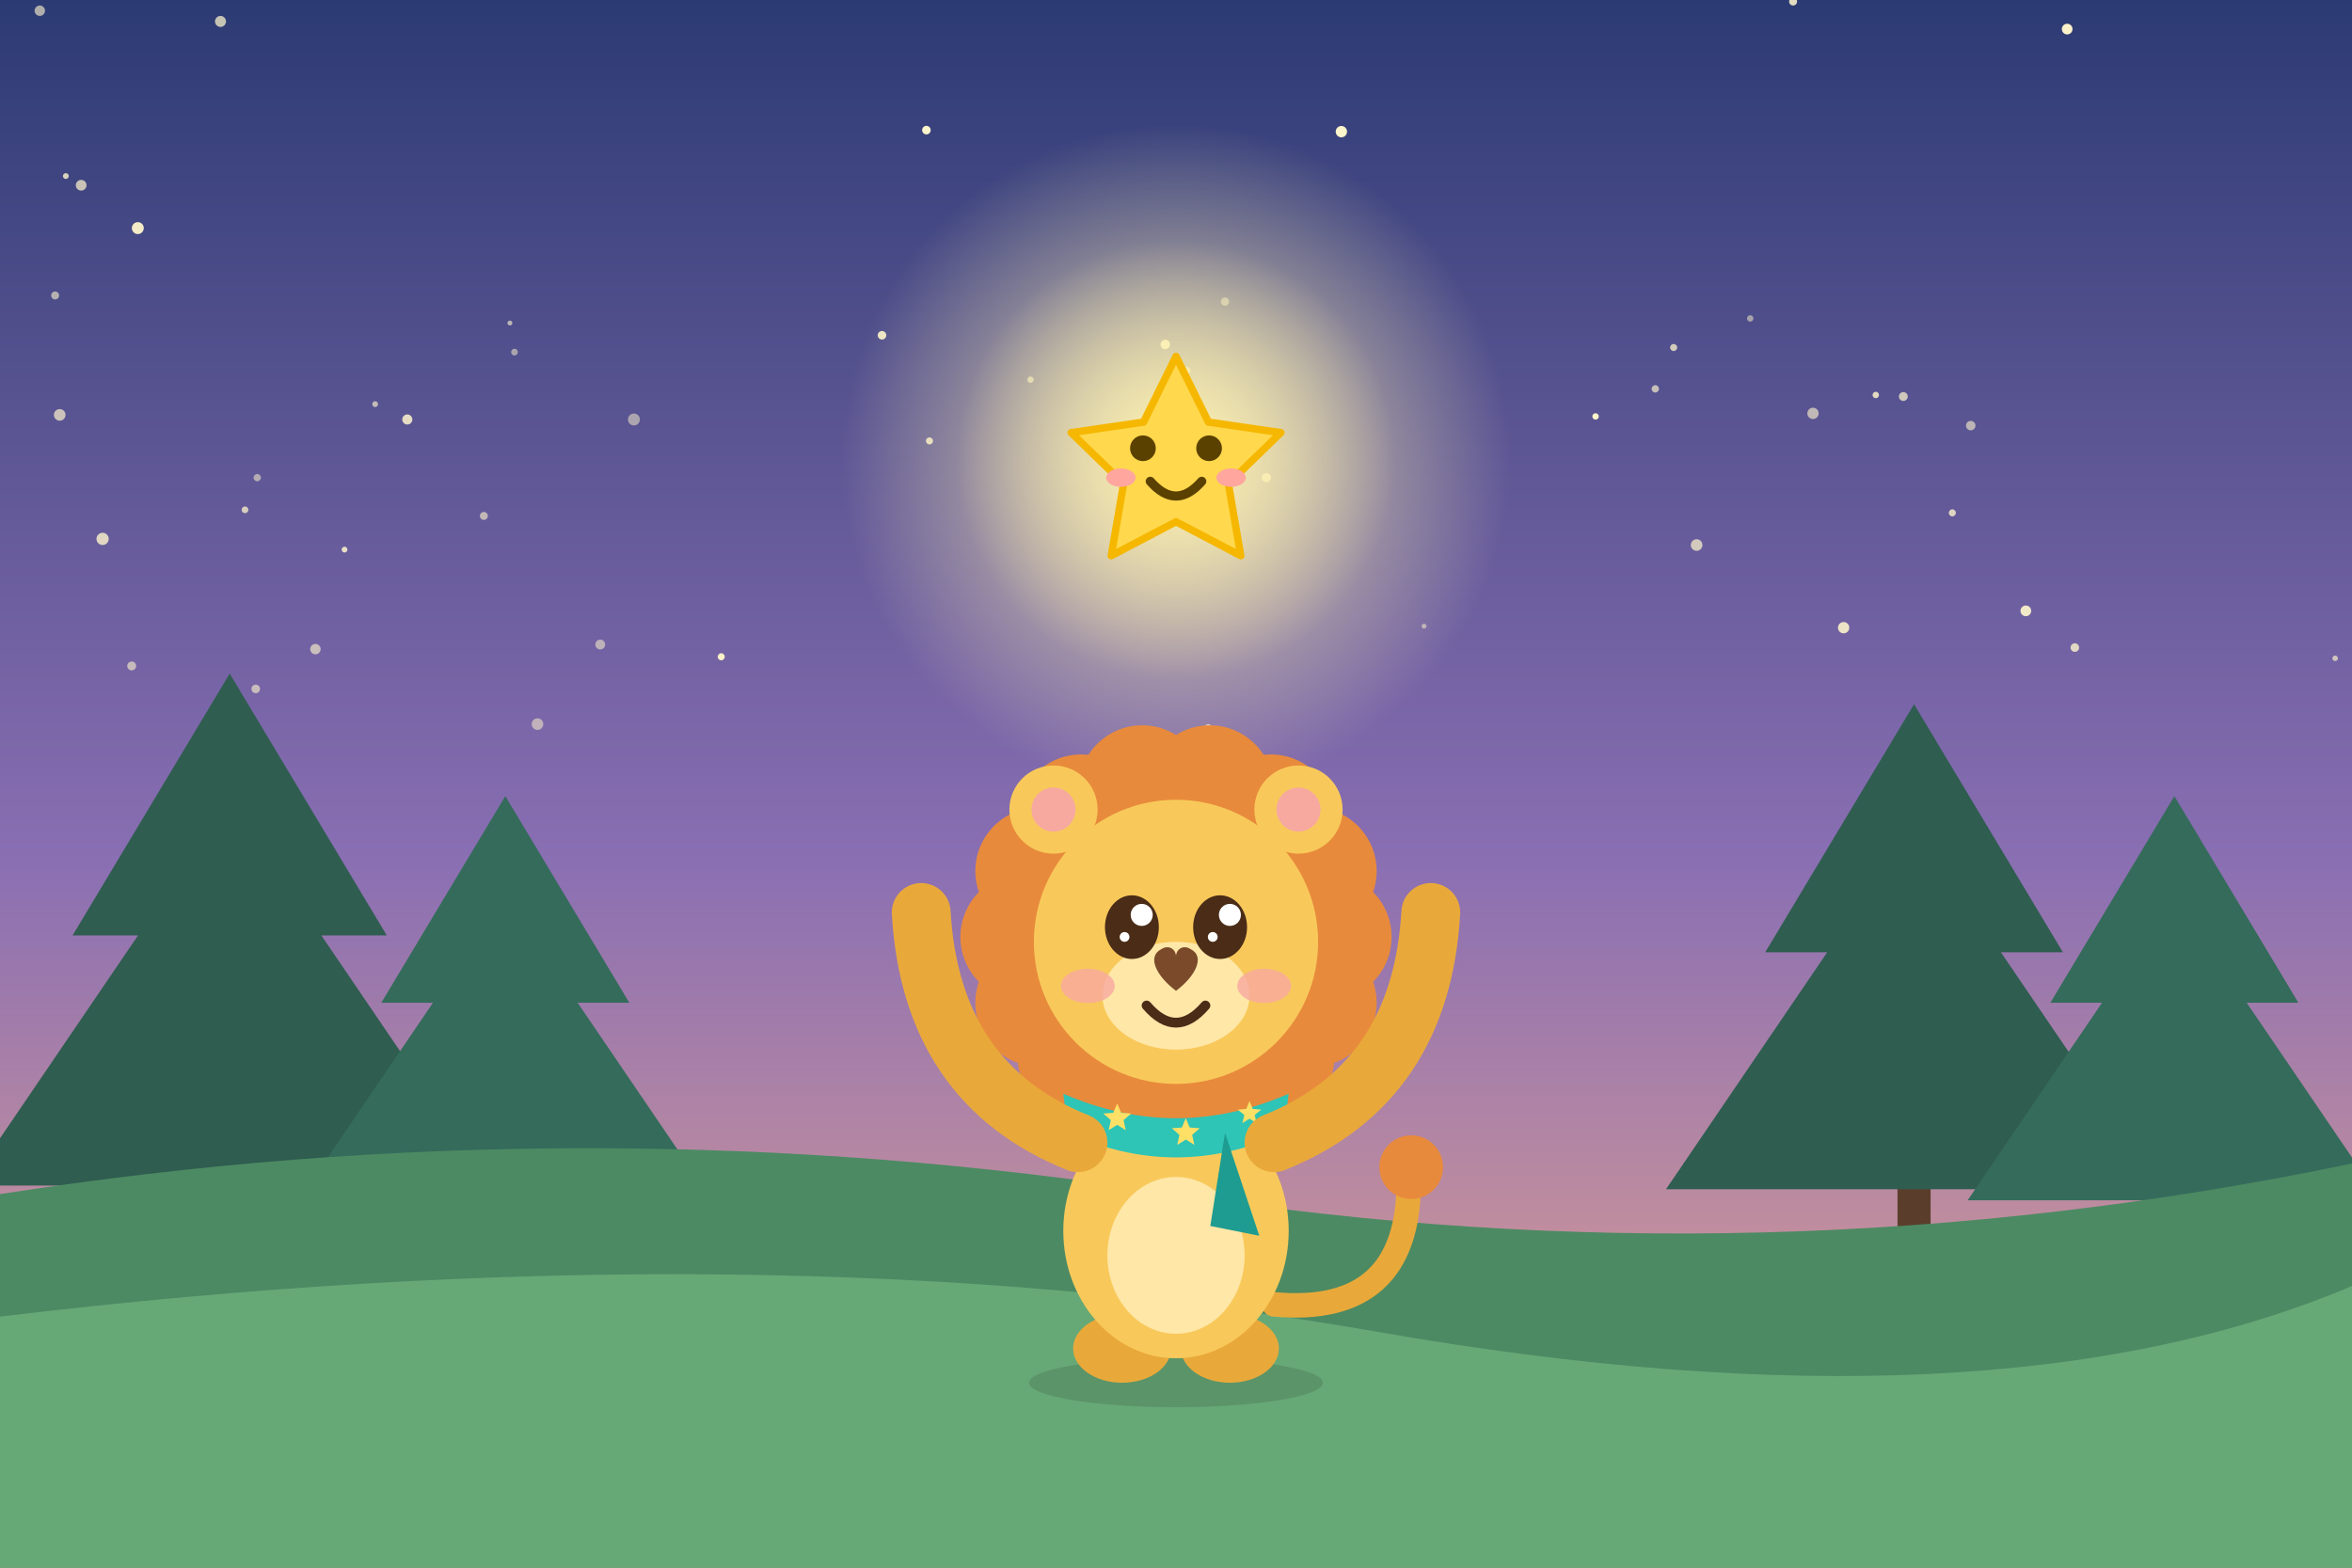
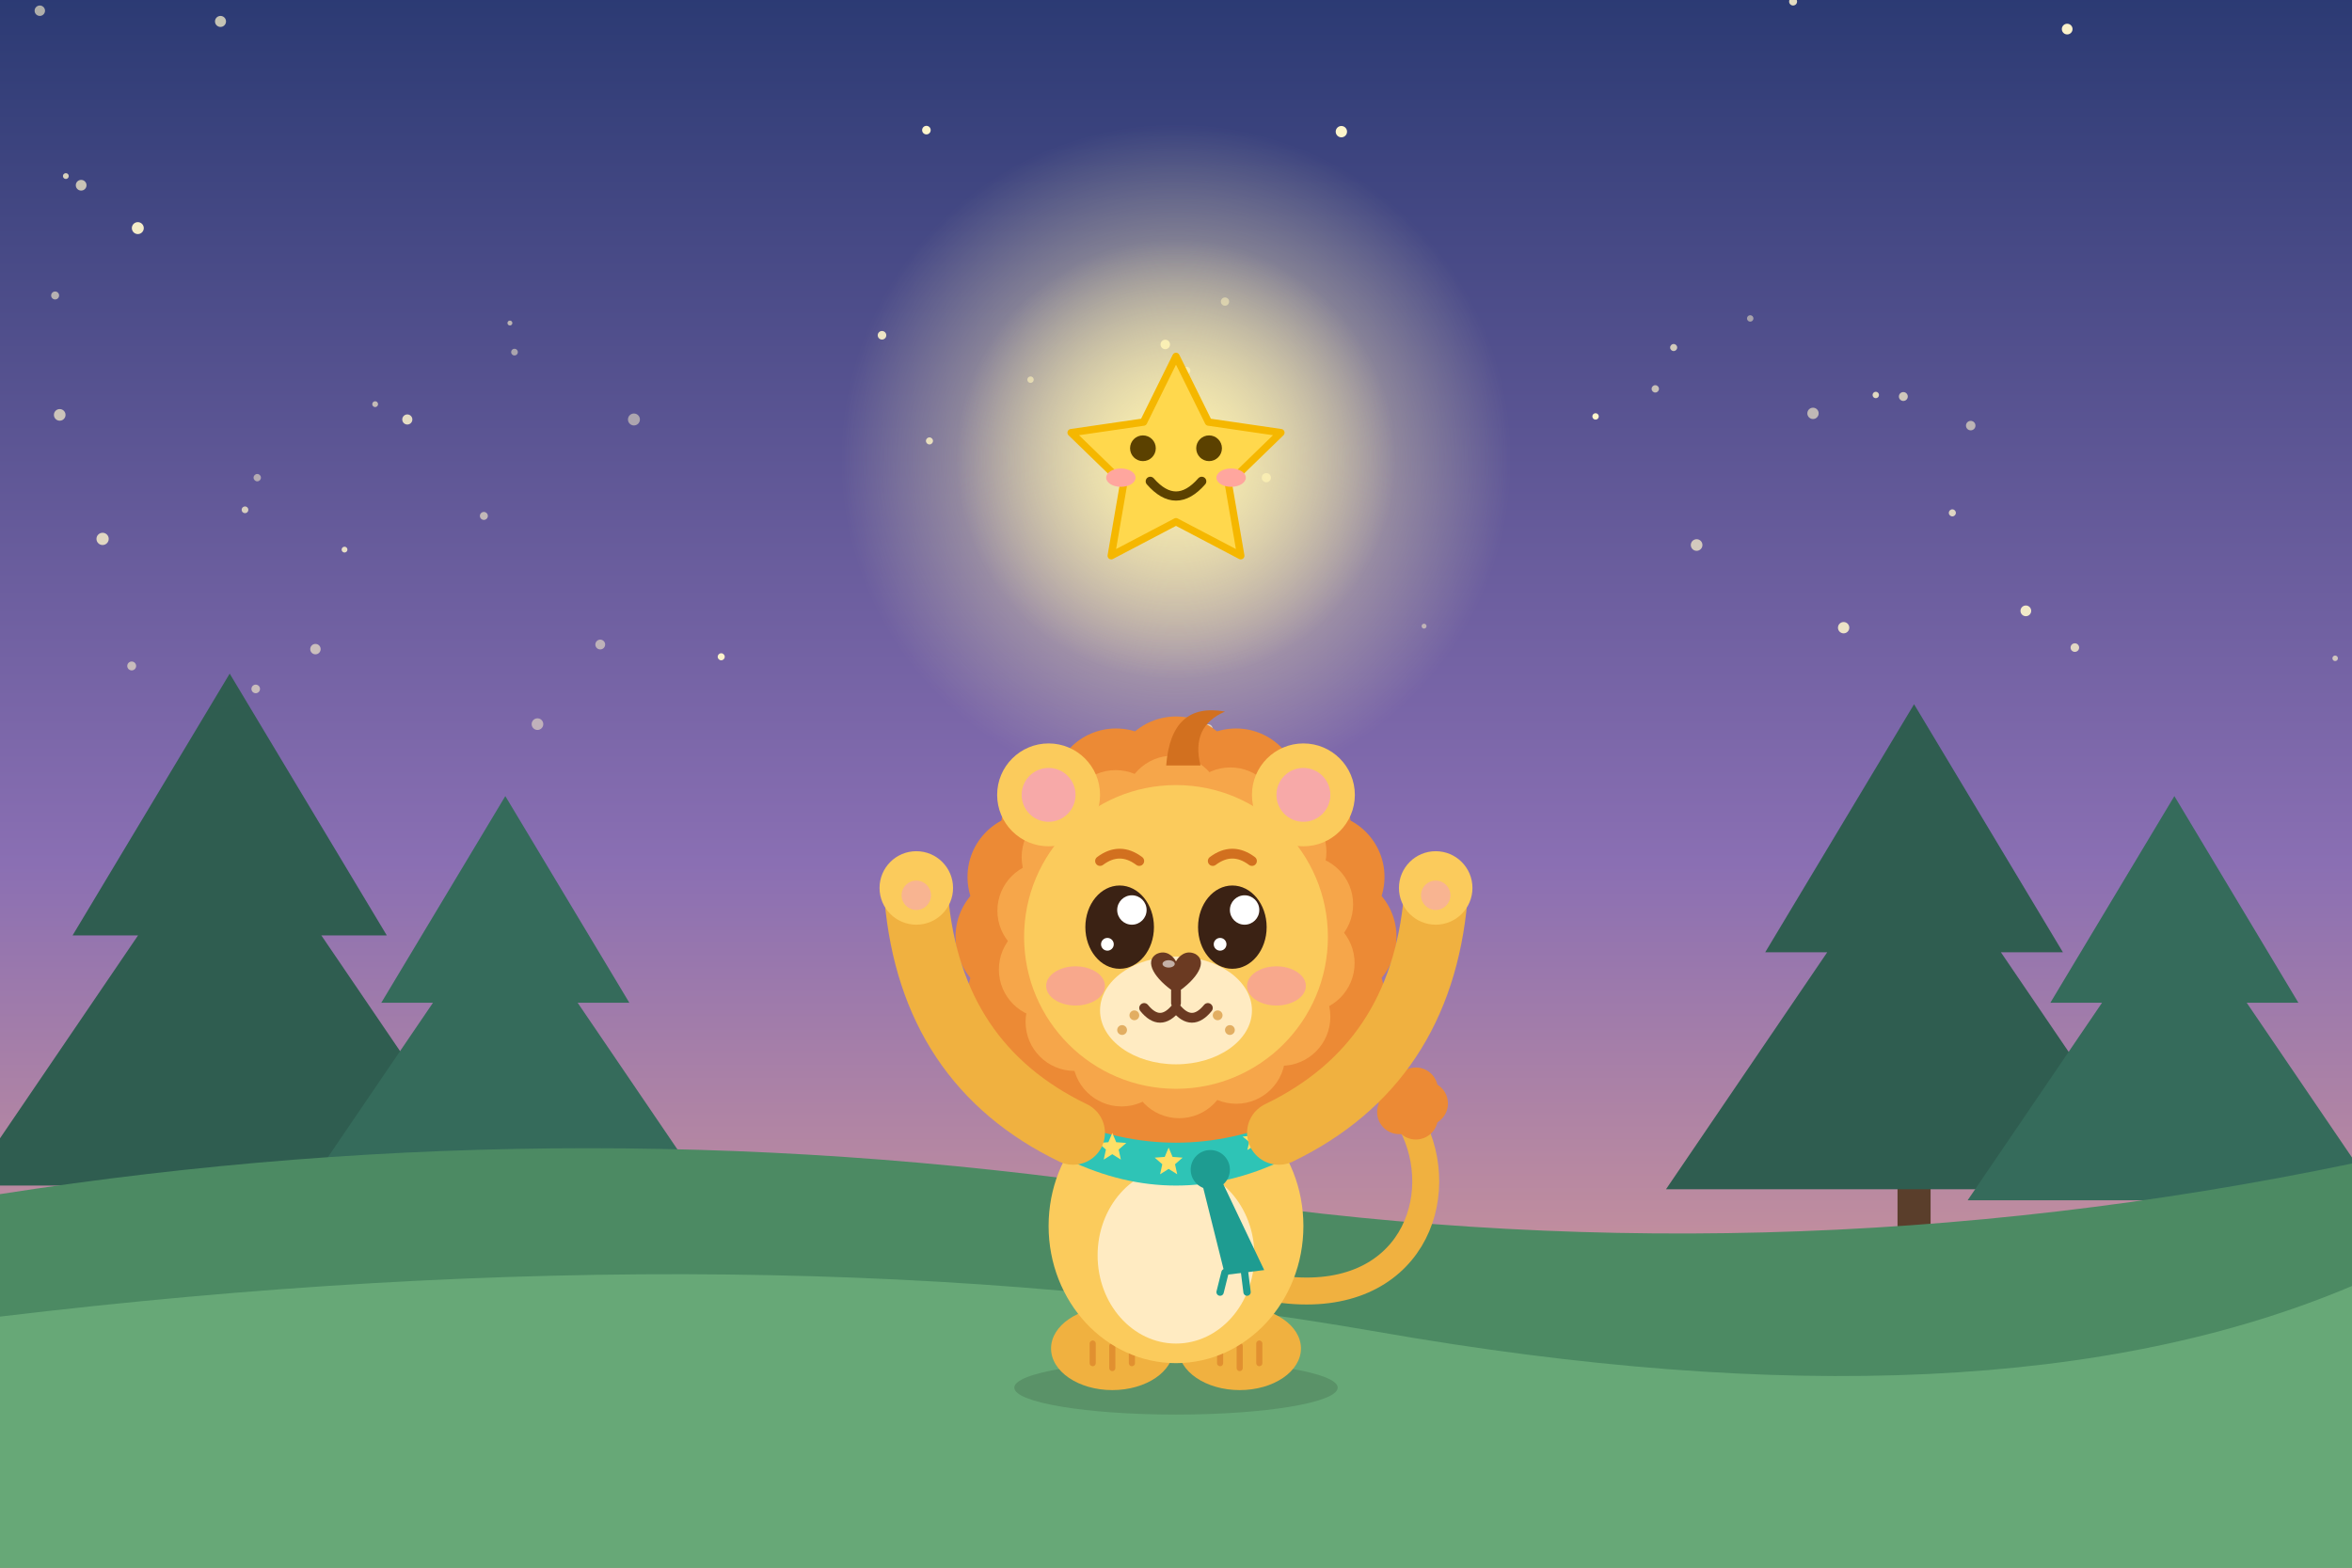
<svg xmlns="http://www.w3.org/2000/svg" viewBox="0 0 1536 1024" role="img" aria-label="Lio și steluța căzătoare">
  <defs>
    <linearGradient id="night" x1="0" y1="0" x2="0" y2="1">
      <stop offset="0" stop-color="#1B2A5C" />
      <stop offset="0.6" stop-color="#3E4C8A" />
      <stop offset="1" stop-color="#7F7BB8" />
    </linearGradient>
    <linearGradient id="dusk" x1="0" y1="0" x2="0" y2="1">
      <stop offset="0" stop-color="#2B3A73" />
      <stop offset="0.55" stop-color="#8A6FB3" />
      <stop offset="1" stop-color="#F2A98B" />
    </linearGradient>
    <radialGradient id="glow">
      <stop offset="0" stop-color="#FFF3B0" stop-opacity="0.9" />
      <stop offset="1" stop-color="#FFF3B0" stop-opacity="0" />
    </radialGradient>
    <radialGradient id="moon">
      <stop offset="0" stop-color="#FFFBE6" />
      <stop offset="1" stop-color="#F6E7A8" />
    </radialGradient>
    <filter id="soft">
      <feGaussianBlur stdDeviation="1.2" />
    </filter>
  </defs>
  <rect width="1536" height="1024" fill="url(#dusk)" />
  <circle cx="206" cy="424" r="3.4" fill="#FFF6CC" opacity="0.63" />
  <circle cx="761" cy="225" r="3.1" fill="#FFF6CC" opacity="0.89" />
  <circle cx="144" cy="14" r="3.6" fill="#FFF6CC" opacity="0.72" />
  <circle cx="1171" cy="1" r="2.6" fill="#FFF6CC" opacity="0.86" />
  <circle cx="351" cy="473" r="3.8" fill="#FFF6CC" opacity="0.52" />
  <circle cx="39" cy="271" r="3.8" fill="#FFF6CC" opacity="0.69" />
  <circle cx="333" cy="211" r="1.6" fill="#FFF6CC" opacity="0.61" />
  <circle cx="673" cy="248" r="2.1" fill="#FFF6CC" opacity="0.62" />
  <circle cx="336" cy="230" r="2.2" fill="#FFF6CC" opacity="0.51" />
  <circle cx="1287" cy="278" r="3.1" fill="#FFF6CC" opacity="0.59" />
  <circle cx="1525" cy="430" r="1.8" fill="#FFF6CC" opacity="0.67" />
  <circle cx="1108" cy="356" r="3.8" fill="#FFF6CC" opacity="0.71" />
  <circle cx="1275" cy="335" r="2.3" fill="#FFF6CC" opacity="0.79" />
  <circle cx="1355" cy="423" r="2.8" fill="#FFF6CC" opacity="0.79" />
  <circle cx="53" cy="121" r="3.5" fill="#FFF6CC" opacity="0.71" />
  <circle cx="266" cy="274" r="3.3" fill="#FFF6CC" opacity="0.84" />
  <circle cx="576" cy="219" r="2.8" fill="#FFF6CC" opacity="0.89" />
  <circle cx="800" cy="197" r="2.7" fill="#FFF6CC" opacity="0.51" />
  <circle cx="67" cy="352" r="4.0" fill="#FFF6CC" opacity="0.80" />
  <circle cx="605" cy="85" r="2.8" fill="#FFF6CC" opacity="0.99" />
  <circle cx="1184" cy="270" r="3.7" fill="#FFF6CC" opacity="0.62" />
  <circle cx="789" cy="476" r="2.9" fill="#FFF6CC" opacity="0.73" />
  <circle cx="414" cy="274" r="3.9" fill="#FFF6CC" opacity="0.50" />
  <circle cx="1204" cy="410" r="3.7" fill="#FFF6CC" opacity="0.87" />
  <circle cx="1243" cy="259" r="2.9" fill="#FFF6CC" opacity="0.71" />
  <circle cx="86" cy="435" r="2.9" fill="#FFF6CC" opacity="0.60" />
  <circle cx="775" cy="242" r="2.4" fill="#FFF6CC" opacity="0.67" />
  <circle cx="827" cy="312" r="3.0" fill="#FFF6CC" opacity="0.73" />
  <circle cx="43" cy="115" r="1.9" fill="#FFF6CC" opacity="0.79" />
  <circle cx="1323" cy="399" r="3.5" fill="#FFF6CC" opacity="0.91" />
  <circle cx="392" cy="421" r="3.2" fill="#FFF6CC" opacity="0.54" />
  <circle cx="26" cy="7" r="3.4" fill="#FFF6CC" opacity="0.62" />
  <circle cx="168" cy="312" r="2.4" fill="#FFF6CC" opacity="0.53" />
  <circle cx="245" cy="264" r="1.9" fill="#FFF6CC" opacity="0.64" />
  <circle cx="1093" cy="227" r="2.3" fill="#FFF6CC" opacity="0.74" />
  <circle cx="36" cy="193" r="2.6" fill="#FFF6CC" opacity="0.59" />
  <circle cx="167" cy="450" r="2.8" fill="#FFF6CC" opacity="0.60" />
  <circle cx="930" cy="409" r="1.6" fill="#FFF6CC" opacity="0.51" />
  <circle cx="225" cy="359" r="1.9" fill="#FFF6CC" opacity="0.85" />
  <circle cx="1042" cy="272" r="2.1" fill="#FFF6CC" opacity="0.99" />
  <circle cx="1225" cy="258" r="2.1" fill="#FFF6CC" opacity="0.82" />
  <circle cx="607" cy="288" r="2.3" fill="#FFF6CC" opacity="0.82" />
  <circle cx="90" cy="149" r="3.9" fill="#FFF6CC" opacity="0.94" />
  <circle cx="471" cy="429" r="2.3" fill="#FFF6CC" opacity="0.97" />
  <circle cx="1143" cy="208" r="2.1" fill="#FFF6CC" opacity="0.50" />
  <circle cx="1350" cy="19" r="3.5" fill="#FFF6CC" opacity="0.98" />
  <circle cx="876" cy="86" r="3.7" fill="#FFF6CC" opacity="0.99" />
  <circle cx="1081" cy="254" r="2.4" fill="#FFF6CC" opacity="0.67" />
  <circle cx="316" cy="337" r="2.6" fill="#FFF6CC" opacity="0.60" />
  <circle cx="160" cy="333" r="2.2" fill="#FFF6CC" opacity="0.75" />
  <circle cx="768" cy="300" r="220" fill="url(#glow)" />
  <rect x="138.6" y="763.0" width="22.8" height="57.0" fill="#5A3E2B" />
  <path d="M150,440 L252.6,611.0 L209.85,611.0 L321.0,774.4 L-21.0,774.4 L90.15,611.0 L47.4,611.0 Z" fill="#2F5D50" />
  <rect x="321.0" y="775.0" width="18.0" height="45.0" fill="#5A3E2B" />
  <path d="M330,520 L411.0,655.0 L377.25,655.0 L465.0,784.0 L195.0,784.0 L282.75,655.0 L249.0,655.0 Z" fill="#356B5B" />
  <rect x="1239.2" y="766.0" width="21.6" height="54.0" fill="#5A3E2B" />
  <path d="M1250,460 L1347.2,622.0 L1306.7,622.0 L1412.0,776.8 L1088.0,776.8 L1193.3,622.0 L1152.8,622.0 Z" fill="#2F5D50" />
  <rect x="1411.0" y="775.0" width="18.0" height="45.0" fill="#5A3E2B" />
  <path d="M1420,520 L1501.0,655.0 L1467.25,655.0 L1555.0,784.0 L1285.0,784.0 L1372.75,655.0 L1339.0,655.0 Z" fill="#356B5B" />
  <path d="M0,780 Q384,720 768,780 T1536,760 L1536,1024 L0,1024 Z" fill="#4C8A63" />
  <path d="M0,860 Q500,800 900,870 T1536,840 L1536,1024 L0,1024 Z" fill="#67A877" />
  <circle cx="768" cy="300" r="144.0" fill="url(#glow)" />
  <path d="M768.0,232.8 L789.2,275.7 L836.5,282.6 L802.2,315.9 L810.3,363.0 L768.0,340.8 L725.7,363.0 L733.8,315.9 L699.5,282.6 L746.8,275.7 Z" fill="#FFD84D" stroke="#F5B700" stroke-width="4.8" stroke-linejoin="round" />
  <circle cx="746.4" cy="292.8" r="8.4" fill="#5B4100" />
  <circle cx="789.6" cy="292.8" r="8.4" fill="#5B4100" />
  <ellipse cx="732.0" cy="312.0" rx="9.6" ry="6.0" fill="#FFA69E" />
  <ellipse cx="804.0" cy="312.0" rx="9.6" ry="6.0" fill="#FFA69E" />
  <path d="M751.2,314.4 q16.8,19.2 33.6,0" stroke="#5B4100" stroke-width="6.0" fill="none" stroke-linecap="round" />
  <g transform="translate(768,900) scale(1.6,1.6)">
-     <ellipse cx="0" cy="2" rx="60" ry="10" fill="#000" opacity="0.12" />
-     <path d="M40,-30 Q95,-25 95,-80" stroke="#E9A93A" stroke-width="10" fill="none" stroke-linecap="round" />
-     <circle cx="96" cy="-86" r="13" fill="#E88A3C" />
-     <ellipse cx="-22" cy="-12" rx="20" ry="14" fill="#E9A93A" />
-     <ellipse cx="22" cy="-12" rx="20" ry="14" fill="#E9A93A" />
-     <ellipse cx="0" cy="-60" rx="46" ry="52" fill="#F8C95A" />
-     <ellipse cx="0" cy="-50" rx="28" ry="32" fill="#FFE7A8" />
-     <circle cx="62.0" cy="-180.0" r="26.0" fill="#E88A3C" />
-     <circle cx="55.9" cy="-153.1" r="26.0" fill="#E88A3C" />
-     <circle cx="38.7" cy="-131.5" r="26.0" fill="#E88A3C" />
-     <circle cx="13.8" cy="-119.6" r="26.0" fill="#E88A3C" />
-     <circle cx="-13.8" cy="-119.6" r="26.0" fill="#E88A3C" />
-     <circle cx="-38.7" cy="-131.5" r="26.0" fill="#E88A3C" />
-     <circle cx="-55.9" cy="-153.1" r="26.0" fill="#E88A3C" />
-     <circle cx="-62.0" cy="-180.0" r="26.0" fill="#E88A3C" />
-     <circle cx="-55.9" cy="-206.9" r="26.0" fill="#E88A3C" />
-     <circle cx="-38.7" cy="-228.5" r="26.0" fill="#E88A3C" />
-     <circle cx="-13.8" cy="-240.4" r="26.0" fill="#E88A3C" />
-     <circle cx="13.8" cy="-240.4" r="26.0" fill="#E88A3C" />
-     <circle cx="38.7" cy="-228.5" r="26.0" fill="#E88A3C" />
-     <circle cx="55.9" cy="-206.9" r="26.0" fill="#E88A3C" />
-     <circle cx="-50" cy="-232" r="18" fill="#F8C95A" />
-     <circle cx="50" cy="-232" r="18" fill="#F8C95A" />
-     <circle cx="-50" cy="-232" r="9" fill="#F7A9A0" />
-     <circle cx="50" cy="-232" r="9" fill="#F7A9A0" />
-     <circle cx="0" cy="-178" r="58" fill="#F8C95A" />
-     <ellipse cx="0" cy="-156" rx="30" ry="22" fill="#FFE7A8" />
-     <ellipse cx="-36" cy="-160" rx="11" ry="7" fill="#F7A9A0" opacity="0.8" />
-     <ellipse cx="36" cy="-160" rx="11" ry="7" fill="#F7A9A0" opacity="0.8" />
-     <ellipse cx="-18" cy="-184" rx="11" ry="13" fill="#4A2C17" />
-     <ellipse cx="18" cy="-184" rx="11" ry="13" fill="#4A2C17" />
-     <circle cx="-14" cy="-189" r="4.5" fill="#fff" />
-     <circle cx="22" cy="-189" r="4.5" fill="#fff" />
-     <circle cx="-21" cy="-180" r="2" fill="#fff" />
-     <circle cx="15" cy="-180" r="2" fill="#fff" />
-     <path d="M0,-158 c-8,-6 -12,-14 -6,-17 c3,-2 6,0 6,3 c0,-3 3,-5 6,-3 c6,3 2,11 -6,17z" fill="#7A4A2A" />
-     <path d="M-12,-152 q12,14 24,0" stroke="#4A2C17" stroke-width="4" fill="none" stroke-linecap="round" />
-     <path d="M-46,-116 Q0,-96 46,-116 L44,-100 Q0,-80 -44,-100 Z" fill="#2EC4B6" />
-     <path d="M20,-100 L34,-58 L14,-62 Z" fill="#1E9C91" />
-     <path d="M-24.0,-112.0 L-22.4,-108.2 L-18.3,-107.9 L-21.4,-105.2 L-20.5,-101.1 L-24.0,-103.3 L-27.5,-101.1 L-26.6,-105.2 L-29.7,-107.9 L-25.6,-108.2 Z" fill="#FFE066" />
-     <path d="M4.0,-106.0 L5.6,-102.2 L9.7,-101.9 L6.6,-99.2 L7.5,-95.1 L4.0,-97.3 L0.5,-95.1 L1.4,-99.2 L-1.7,-101.9 L2.4,-102.2 Z" fill="#FFE066" />
-     <path d="M30.0,-113.0 L31.3,-109.8 L34.8,-109.5 L32.1,-107.3 L32.9,-104.0 L30.0,-105.8 L27.1,-104.0 L27.9,-107.3 L25.2,-109.5 L28.7,-109.8 Z" fill="#FFE066" />
-     <path d="M-40,-96 Q-100,-120 -104,-190" stroke="#E9A93A" stroke-width="24" fill="none" stroke-linecap="round" />
-     <path d="M40,-96 Q100,-120 104,-190" stroke="#E9A93A" stroke-width="24" fill="none" stroke-linecap="round" />
+     <ellipse cx="0" cy="4" rx="66" ry="11" fill="#000" opacity=".13" />
+     <path d="M44,-36 C96,-30 112,-74 96,-104" stroke="#F0B140" stroke-width="11" fill="none" stroke-linecap="round" />
+     <circle cx="102.0" cy="-112.0" r="9" fill="#EC8A35" />
+     <circle cx="97.9" cy="-106.3" r="9" fill="#EC8A35" />
+     <circle cx="91.1" cy="-108.5" r="9" fill="#EC8A35" />
+     <circle cx="91.1" cy="-115.5" r="9" fill="#EC8A35" />
+     <circle cx="97.9" cy="-117.7" r="9" fill="#EC8A35" />
+     <ellipse cx="-26" cy="-12" rx="25" ry="17" fill="#F0B140" />
+     <ellipse cx="26" cy="-12" rx="25" ry="17" fill="#F0B140" />
+     <path d="M-34,-6 v-8 M-26,-4 v-9 M-18,-6 v-8 M18,-6 v-8 M26,-4 v-9 M34,-6 v-8" stroke="#D2701F" stroke-width="2.5" stroke-linecap="round" opacity=".5" />
+     <ellipse cx="0" cy="-62" rx="52" ry="56" fill="#FBCB5C" />
+     <ellipse cx="0" cy="-50" rx="32" ry="36" fill="#FFEBC2" />
+     <circle cx="64.0" cy="-180.0" r="26" fill="#EC8A35" />
+     <circle cx="59.1" cy="-155.5" r="26" fill="#EC8A35" />
+     <circle cx="45.3" cy="-134.7" r="26" fill="#EC8A35" />
+     <circle cx="24.5" cy="-120.9" r="26" fill="#EC8A35" />
+     <circle cx="0.0" cy="-116.0" r="26" fill="#EC8A35" />
+     <circle cx="-24.5" cy="-120.9" r="26" fill="#EC8A35" />
+     <circle cx="-45.3" cy="-134.7" r="26" fill="#EC8A35" />
+     <circle cx="-59.1" cy="-155.5" r="26" fill="#EC8A35" />
+     <circle cx="-64.0" cy="-180.0" r="26" fill="#EC8A35" />
+     <circle cx="-59.1" cy="-204.5" r="26" fill="#EC8A35" />
+     <circle cx="-45.3" cy="-225.3" r="26" fill="#EC8A35" />
+     <circle cx="-24.5" cy="-239.1" r="26" fill="#EC8A35" />
+     <circle cx="-0.0" cy="-244.0" r="26" fill="#EC8A35" />
+     <circle cx="24.5" cy="-239.1" r="26" fill="#EC8A35" />
+     <circle cx="45.3" cy="-225.3" r="26" fill="#EC8A35" />
+     <circle cx="59.1" cy="-204.5" r="26" fill="#EC8A35" />
+     <circle cx="52.9" cy="-169.3" r="20" fill="#F6A64A" />
+     <circle cx="43.0" cy="-147.4" r="20" fill="#F6A64A" />
+     <circle cx="24.6" cy="-131.9" r="20" fill="#F6A64A" />
+     <circle cx="1.3" cy="-126.0" r="20" fill="#F6A64A" />
+     <circle cx="-22.2" cy="-130.8" r="20" fill="#F6A64A" />
+     <circle cx="-41.4" cy="-145.3" r="20" fill="#F6A64A" />
+     <circle cx="-52.3" cy="-166.7" r="20" fill="#F6A64A" />
+     <circle cx="-52.9" cy="-190.7" r="20" fill="#F6A64A" />
+     <circle cx="-43.0" cy="-212.6" r="20" fill="#F6A64A" />
+     <circle cx="-24.6" cy="-228.1" r="20" fill="#F6A64A" />
+     <circle cx="-1.3" cy="-234.0" r="20" fill="#F6A64A" />
+     <circle cx="22.2" cy="-229.2" r="20" fill="#F6A64A" />
+     <circle cx="41.4" cy="-214.7" r="20" fill="#F6A64A" />
+     <circle cx="52.3" cy="-193.3" r="20" fill="#F6A64A" />
+     <path d="M-4,-250 q2,-26 24,-22 q-14,6 -10,22 z" fill="#D2701F" />
+     <circle cx="-52" cy="-238" r="21" fill="#FBCB5C" />
+     <circle cx="52" cy="-238" r="21" fill="#FBCB5C" />
+     <circle cx="-52" cy="-238" r="11" fill="#F7A9A8" />
+     <circle cx="52" cy="-238" r="11" fill="#F7A9A8" />
+     <circle cx="0" cy="-180" r="62" fill="#FBCB5C" />
+     <ellipse cx="0" cy="-150" rx="31" ry="22" fill="#FFEBC2" />
+     <ellipse cx="-41" cy="-160" rx="12" ry="8" fill="#F79C9C" opacity=".75" />
+     <ellipse cx="41" cy="-160" rx="12" ry="8" fill="#F79C9C" opacity=".75" />
+     <path d="M-31,-211 q8,-6 16,0 M15,-211 q8,-6 16,0" stroke="#D2701F" stroke-width="4" fill="none" stroke-linecap="round" />
+     <ellipse cx="-23" cy="-184" rx="14" ry="17" fill="#3B2214" />
+     <g>
+       <circle cx="-18" cy="-191" r="6" fill="#fff" />
+       <circle cx="-28" cy="-177" r="2.6" fill="#fff" />
+     </g>
+     <ellipse cx="23" cy="-184" rx="14" ry="17" fill="#3B2214" />
+     <g>
+       <circle cx="28" cy="-191" r="6" fill="#fff" />
+       <circle cx="18" cy="-177" r="2.6" fill="#fff" />
+     </g>
+     <circle cx="-17" cy="-148" r="2" fill="#E2AE62" />
+     <circle cx="-22" cy="-142" r="2" fill="#E2AE62" />
+     <circle cx="17" cy="-148" r="2" fill="#E2AE62" />
+     <circle cx="22" cy="-142" r="2" fill="#E2AE62" />
+     <path d="M0,-157 C-9,-163 -13,-170 -8,-173 C-4,-175 -1,-172 0,-170 C1,-172 4,-175 8,-173 C13,-170 9,-163 0,-157 Z" fill="#6B3A22" />
+     <ellipse cx="-3" cy="-169" rx="2.5" ry="1.5" fill="#fff" opacity=".6" />
+     <path d="M0,-158 v5 M-13,-151 q6.5,8 13,0 q6.5,8 13,0" stroke="#6B3A22" stroke-width="4" fill="none" stroke-linecap="round" stroke-linejoin="round" />
+     <path d="M-46,-106 Q0,-86 46,-106 L44,-89 Q0,-68 -44,-89 Z" fill="#2EC4B6" />
+     <path d="M16,-86 L36,-44 L20,-42 L10,-82 Z" fill="#1E9C91" />
+     <path d="M20,-43 l-2,8 M28,-43 l1,8" stroke="#1E9C91" stroke-width="3" stroke-linecap="round" />
+     <circle cx="14" cy="-85" r="8" fill="#1E9C91" />
+     <path d="M-26.0,-100.0 L-24.4,-96.2 L-20.3,-95.9 L-23.4,-93.2 L-22.5,-89.1 L-26.0,-91.3 L-29.5,-89.1 L-28.6,-93.2 L-31.7,-95.9 L-27.6,-96.2 Z" fill="#FFE066" />
+     <path d="M-3.0,-94.0 L-1.4,-90.2 L2.7,-89.9 L-0.4,-87.2 L0.5,-83.1 L-3.0,-85.3 L-6.5,-83.1 L-5.6,-87.2 L-8.7,-89.9 L-4.6,-90.2 Z" fill="#FFE066" />
+     <path d="M32.0,-102.0 L33.3,-98.8 L36.8,-98.5 L34.1,-96.3 L34.9,-93.0 L32.0,-94.8 L29.1,-93.0 L29.9,-96.3 L27.2,-98.5 L30.7,-98.8 Z" fill="#FFE066" />
+     <path d="M-42,-100 Q-100,-128 -106,-196" stroke="#F0B140" stroke-width="26" fill="none" stroke-linecap="round" />
+     <circle cx="-106" cy="-200" r="15" fill="#FBCB5C" />
+     <circle cx="-106" cy="-197" r="6" fill="#F7A9A8" opacity=".7" />
+     <path d="M42,-100 Q100,-128 106,-196" stroke="#F0B140" stroke-width="26" fill="none" stroke-linecap="round" />
+     <circle cx="106" cy="-200" r="15" fill="#FBCB5C" />
+     <circle cx="106" cy="-197" r="6" fill="#F7A9A8" opacity=".7" />
  </g>
</svg>
